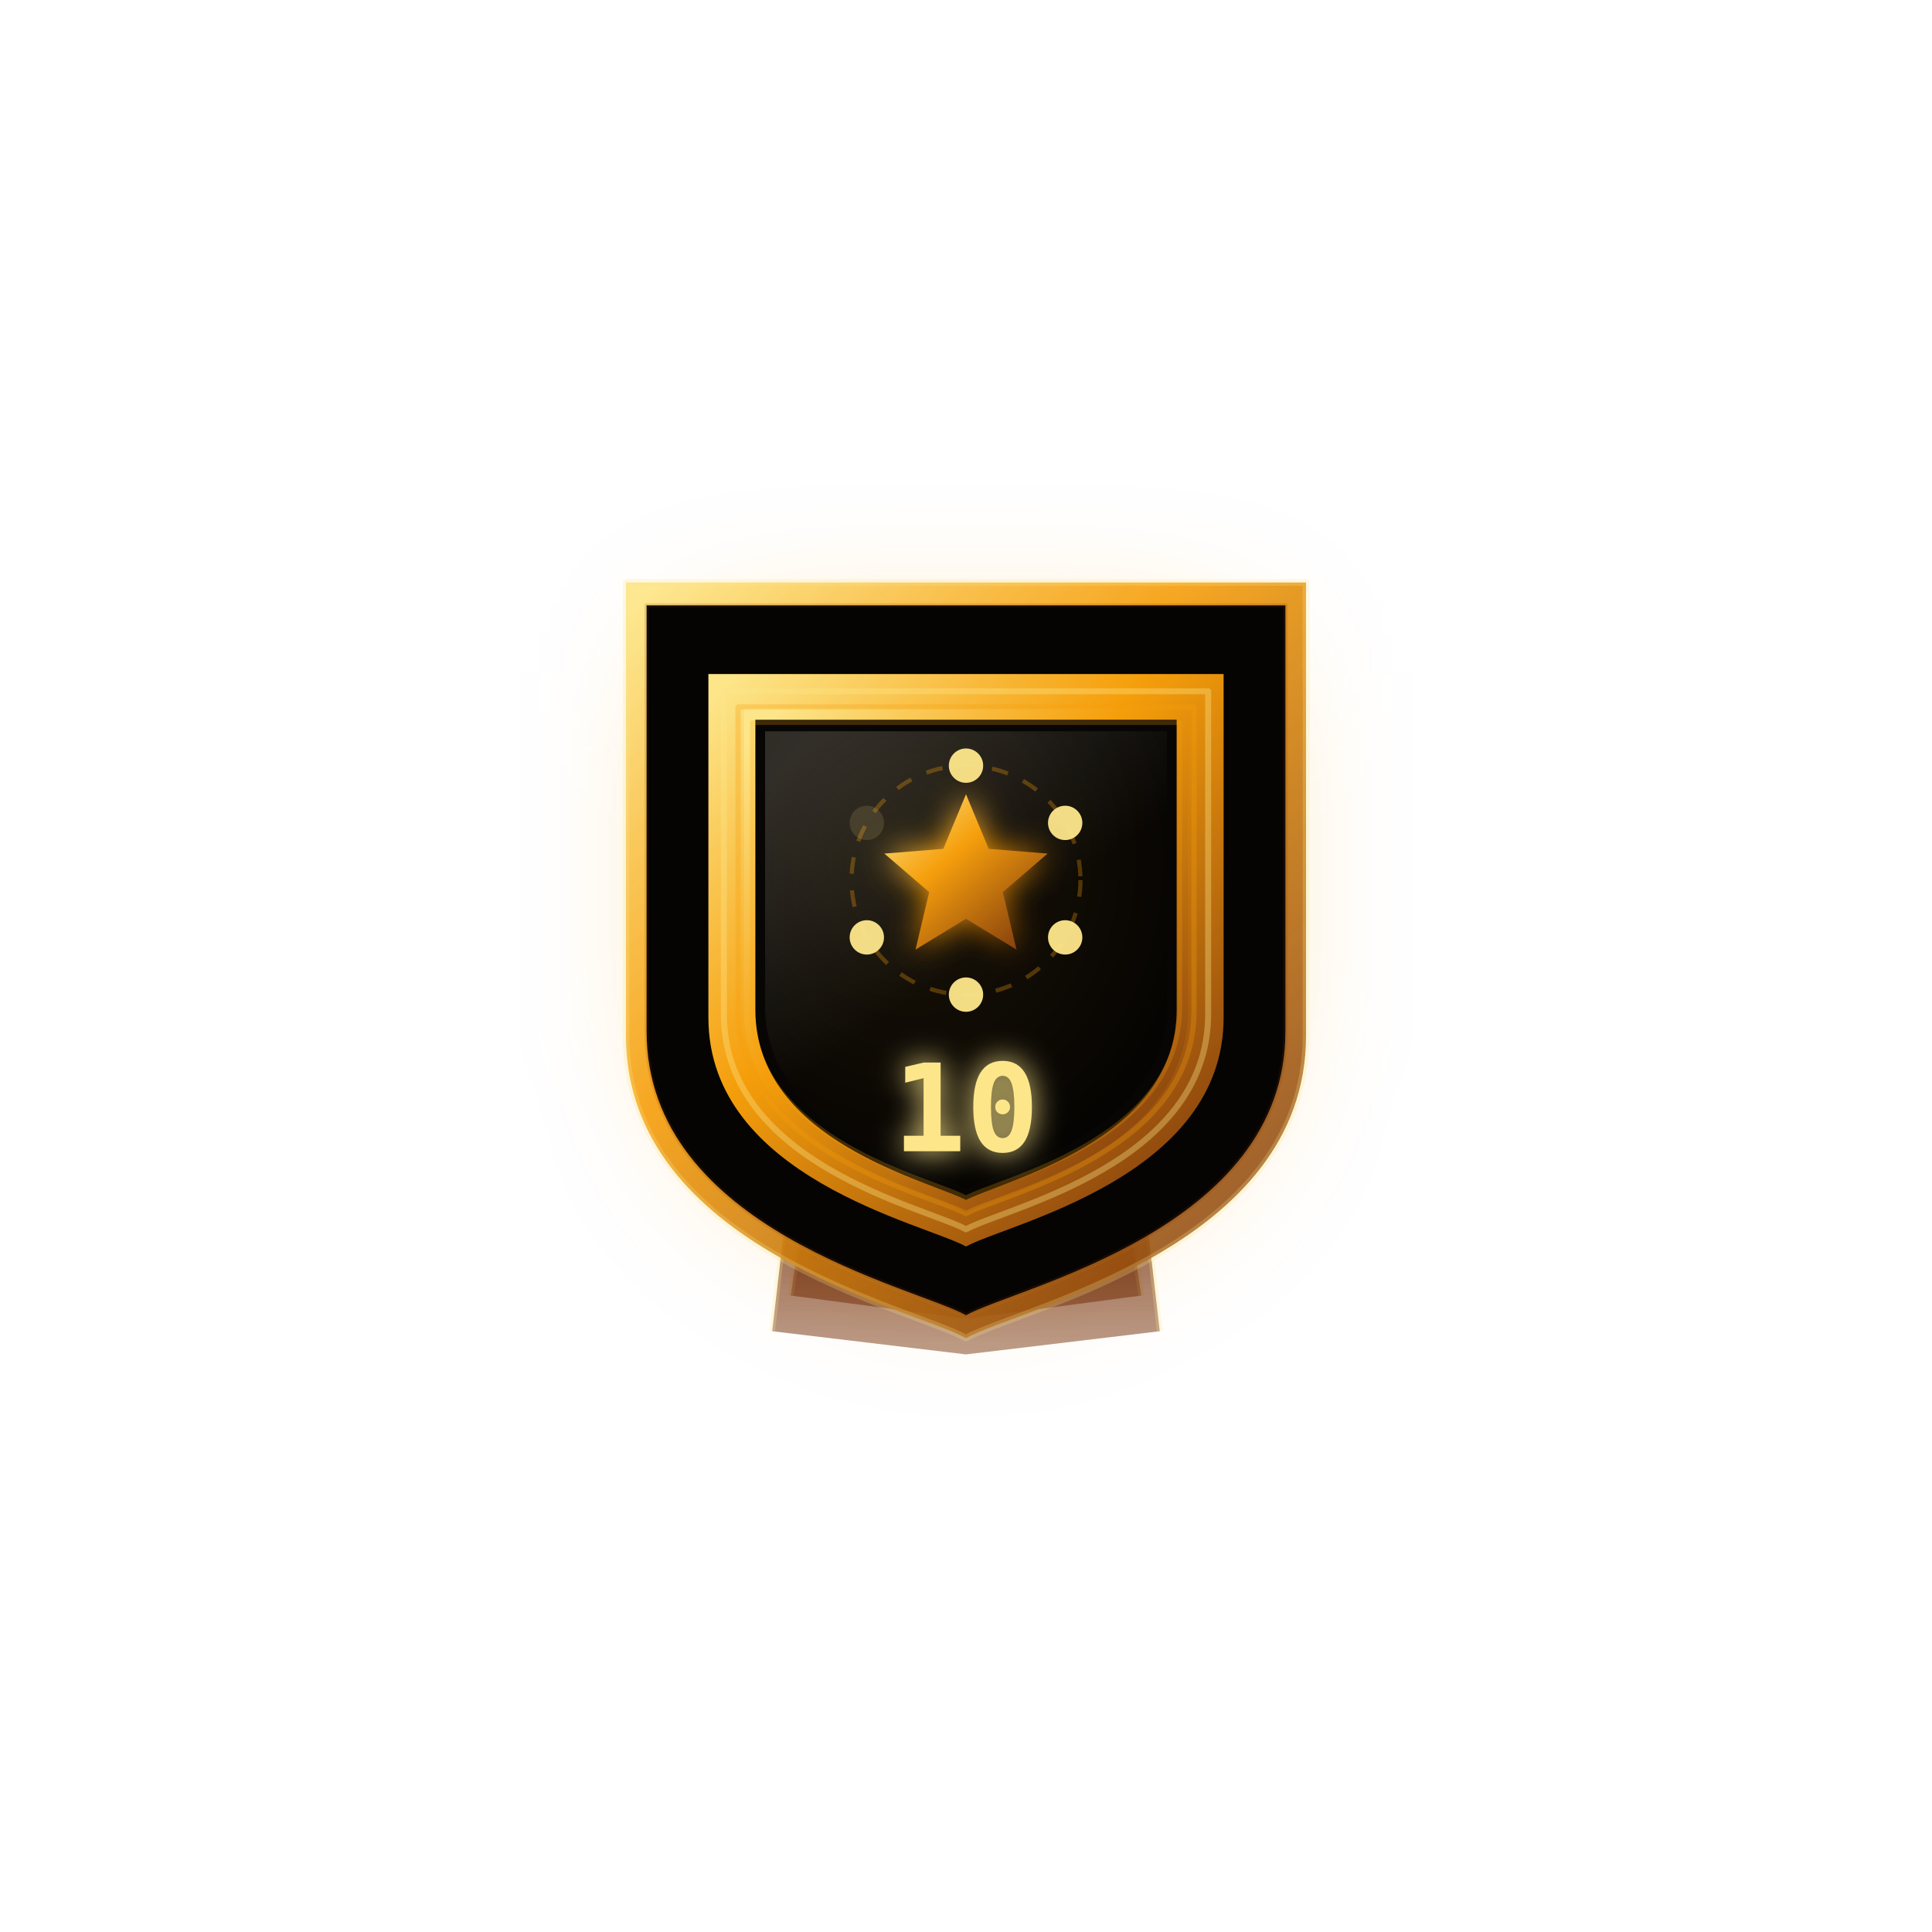
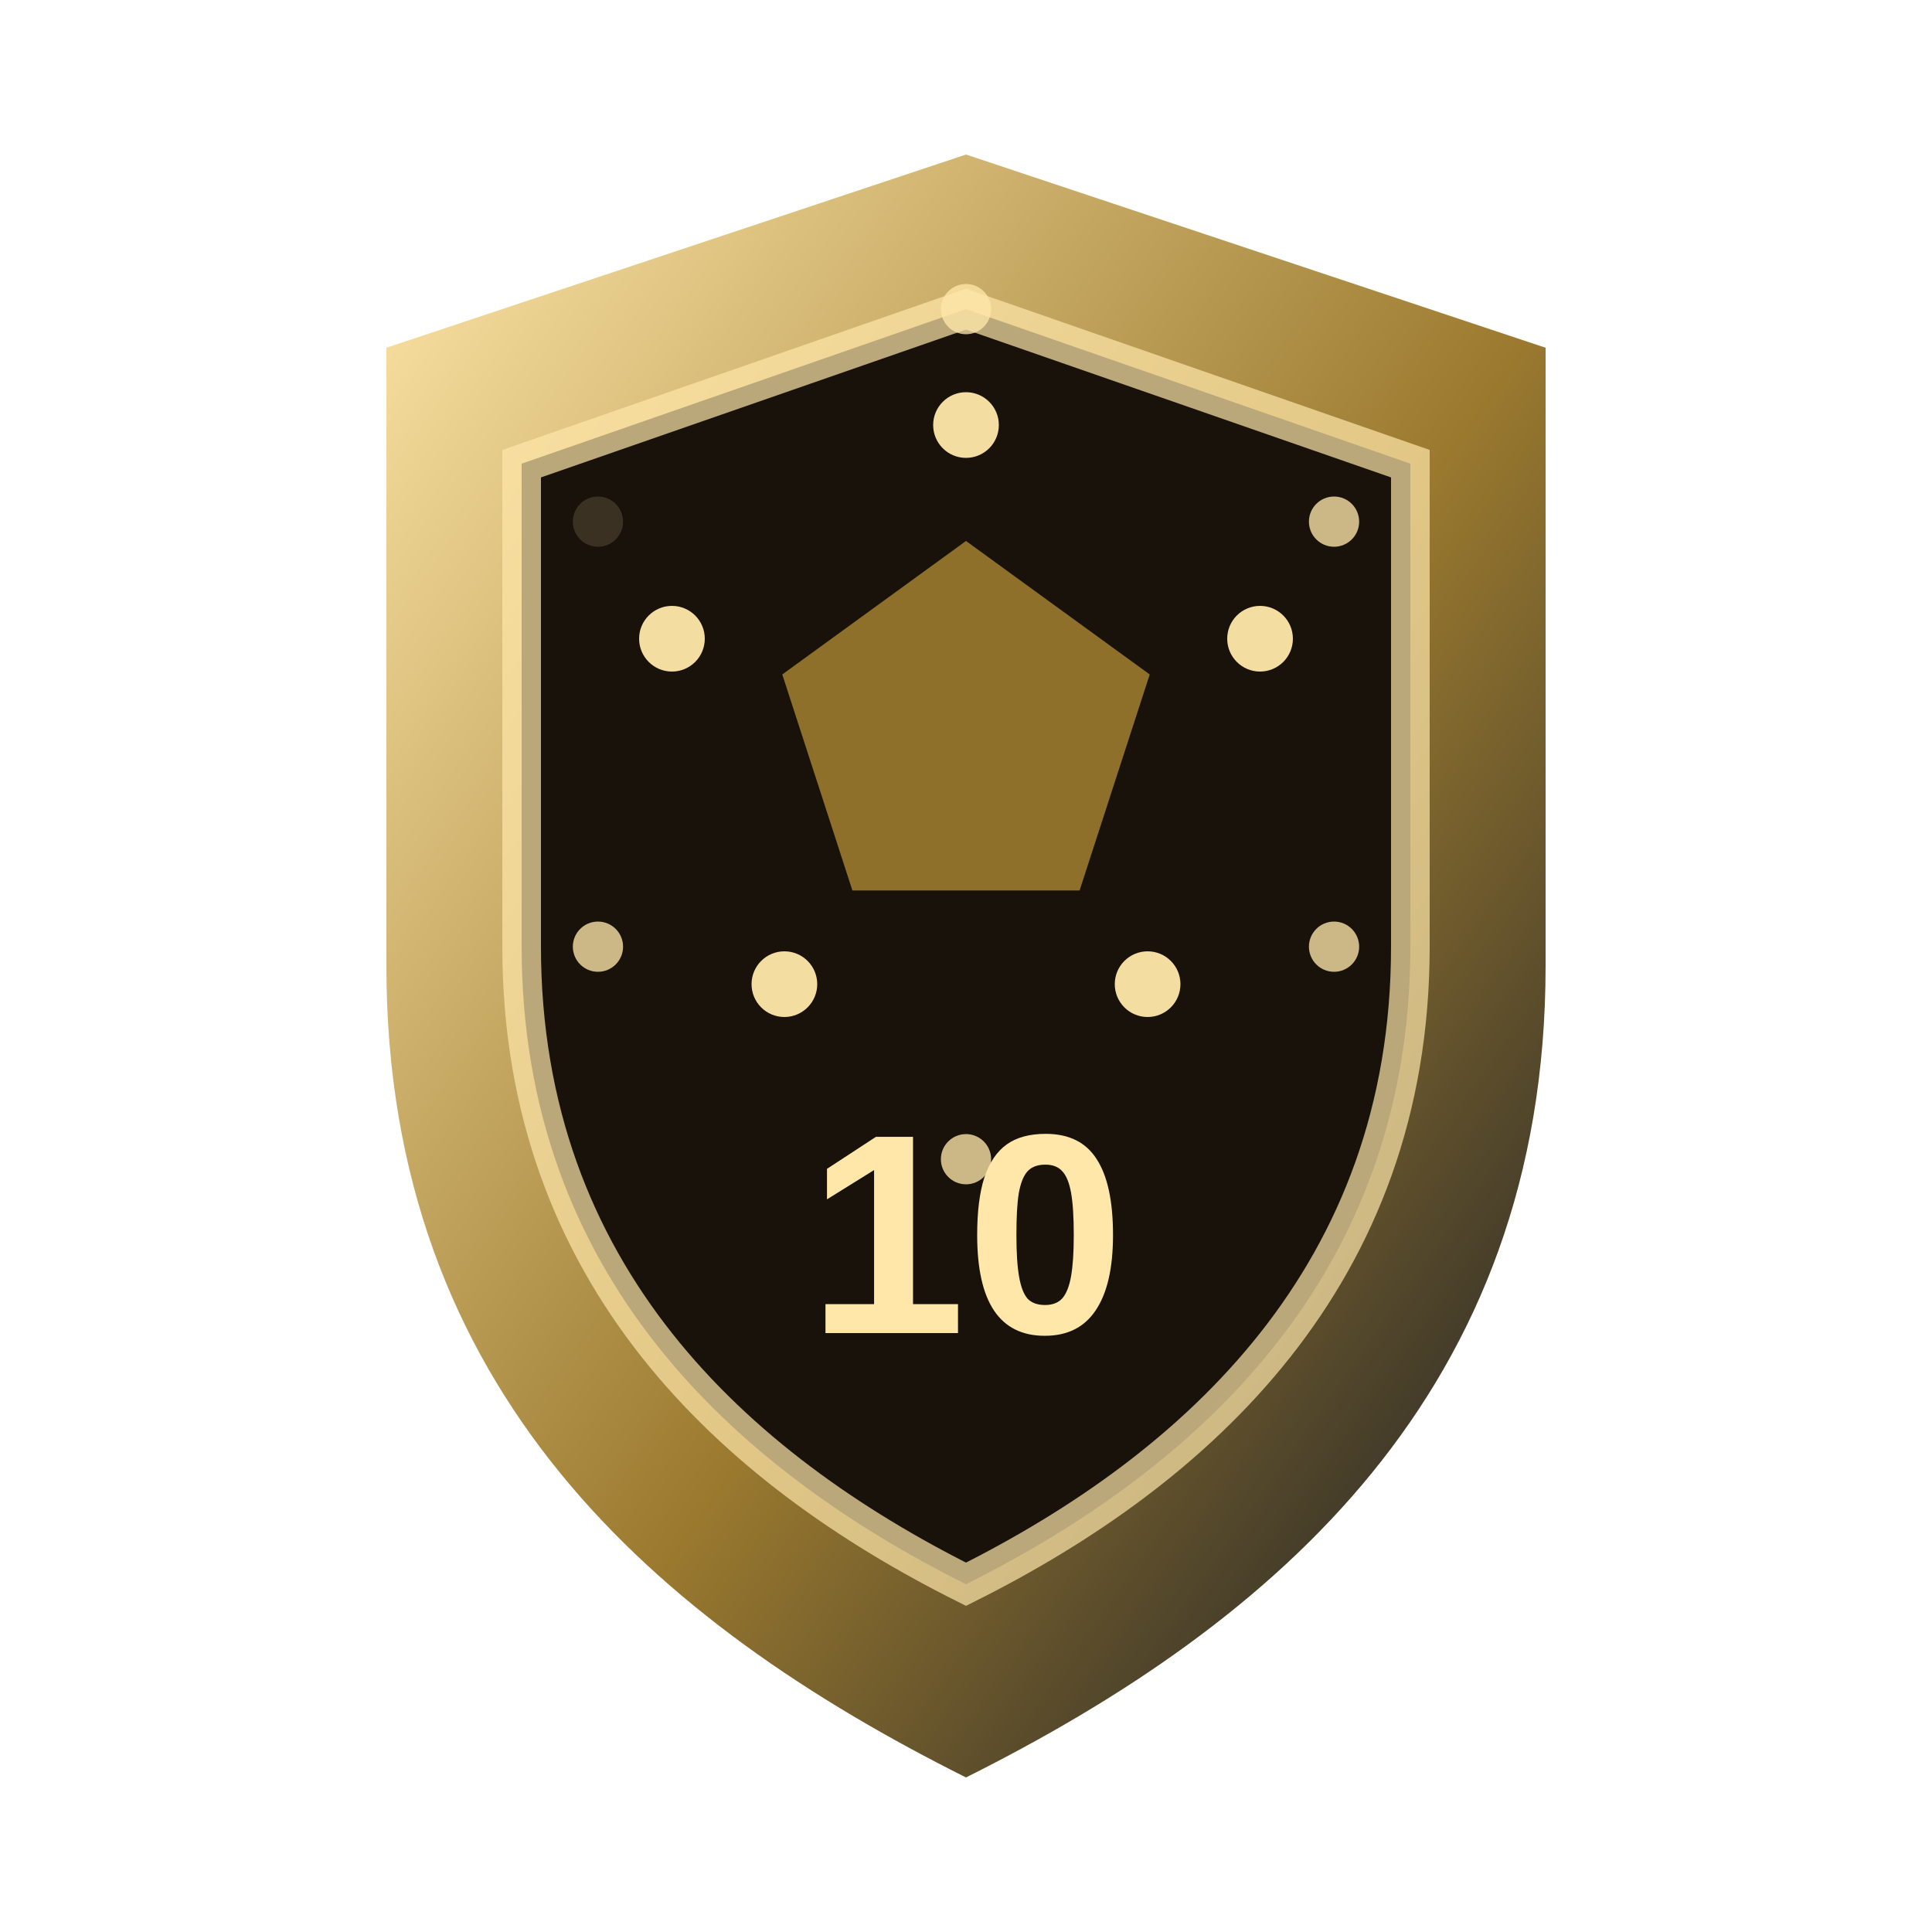
- <svg xmlns="http://www.w3.org/2000/svg" width="232.2" height="232.2" viewBox="-73.1 -73.1 232.2 232.2">
+ <svg xmlns="http://www.w3.org/2000/svg" width="100" height="100" viewBox="0 0 100 100">
  <defs>
-     <radialGradient id="bgx1o4n" cx="36%" cy="28%" r="72%">
-       <stop offset="0%" stop-color="#1a1408" />
-       <stop offset="100%" stop-color="#060402" />
-     </radialGradient>
-     <linearGradient id="rimx1o4n" x1="5%" y1="0%" x2="95%" y2="100%">
-       <stop offset="0%" stop-color="#fde68a" />
-       <stop offset="40%" stop-color="#f59e0b" />
-       <stop offset="100%" stop-color="#78350f" />
-     </linearGradient>
-     <linearGradient id="shx1o4n" x1="18%" y1="0%" x2="82%" y2="100%">
-       <stop offset="0%" stop-color="white" stop-opacity="0.14" />
-       <stop offset="50%" stop-color="white" stop-opacity="0" />
-     </linearGradient>
-     <filter id="glx1o4n" x="-40%" y="-40%" width="180%" height="180%">
-       <feGaussianBlur stdDeviation="1.8" result="b" />
-       <feMerge>
-         <feMergeNode in="b" />
-         <feMergeNode in="SourceGraphic" />
-       </feMerge>
-     </filter>
-     <filter id="halox1o4n" x="-120%" y="-120%" width="440%" height="440%">
-       <feGaussianBlur stdDeviation="10" result="b" />
-       <feMerge>
-         <feMergeNode in="b" />
-         <feMergeNode in="SourceGraphic" />
-       </feMerge>
-     </filter>
-     <linearGradient id="pgx1o4n_0" x1="5%" y1="0%" x2="95%" y2="100%">
-       <stop offset="0%" stop-color="#fde68a" stop-opacity="0.95" />
-       <stop offset="38%" stop-color="#f59e0b" stop-opacity="0.9" />
-       <stop offset="100%" stop-color="#78350f" stop-opacity="0.85" />
-     </linearGradient>
-     <linearGradient id="pgx1o4n_1" x1="5%" y1="0%" x2="95%" y2="100%">
-       <stop offset="0%" stop-color="#fde68a" stop-opacity="0.95" />
-       <stop offset="38%" stop-color="#f59e0b" stop-opacity="0.9" />
-       <stop offset="100%" stop-color="#78350f" stop-opacity="0.85" />
-     </linearGradient>
-     <linearGradient id="pgx1o4n_2" x1="5%" y1="0%" x2="95%" y2="100%">
-       <stop offset="0%" stop-color="#fde68a" stop-opacity="0.95" />
-       <stop offset="38%" stop-color="#f59e0b" stop-opacity="0.9" />
-       <stop offset="100%" stop-color="#78350f" stop-opacity="0.85" />
-     </linearGradient>
-     <linearGradient id="pgx1o4n_3" x1="5%" y1="0%" x2="95%" y2="100%">
-       <stop offset="0%" stop-color="#fde68a" stop-opacity="0.95" />
-       <stop offset="38%" stop-color="#f59e0b" stop-opacity="0.9" />
-       <stop offset="100%" stop-color="#78350f" stop-opacity="0.85" />
-     </linearGradient>
-     <linearGradient id="gapx1o4n_0" x1="0%" y1="0%" x2="0%" y2="100%">
-       <stop offset="0%" stop-color="#f59e0b" />
-       <stop offset="100%" stop-color="#78350f" stop-opacity="0.65" />
-     </linearGradient>
-     <linearGradient id="gapx1o4n_1" x1="0%" y1="0%" x2="0%" y2="100%">
-       <stop offset="0%" stop-color="#78350f" />
-       <stop offset="100%" stop-color="#78350f" stop-opacity="0.65" />
-     </linearGradient>
-     <linearGradient id="gapx1o4n_2" x1="0%" y1="0%" x2="0%" y2="100%">
-       <stop offset="0%" stop-color="#78350f" />
-       <stop offset="100%" stop-color="#78350f" stop-opacity="0.65" />
+     <linearGradient id="g" x1="0" y1="0" x2="1" y2="1">
+       <stop offset="0%" stop-color="#ffe7a9" />
+       <stop offset="55%" stop-color="#9b7a2f" />
+       <stop offset="100%" stop-color="#111827" />
    </linearGradient>
  </defs>
-   <path d="M12.04,7.912 L73.96,7.912 L73.96,49.192 C73.96,68.456 47.954,73.96 43,76.712 C38.046,73.96 12.04,68.456 12.04,49.192 Z" fill="#f59e0b" fill-opacity="0.5" filter="url(#halox1o4n)" />
-   <path d="M25.724,70.52 L60.276,70.52 L61.836,78.322 L43,81.108 L24.164,78.322 Z" fill="url(#gapx1o4n_0)" opacity="0.9" />
-   <path d="M25.724,70.52 L60.276,70.52" fill="none" stroke="#fde68a" stroke-width="0.9" stroke-opacity="0.5" />
-   <line x1="25.724" y1="70.52" x2="24.164" y2="78.322" stroke="#fde68a" stroke-width="0.7" stroke-opacity="0.38" />
-   <line x1="60.276" y1="70.52" x2="61.836" y2="78.322" stroke="#fde68a" stroke-width="0.7" stroke-opacity="0.38" />
-   <path d="M23.495,72.02 L62.505,72.02 L64.065,82.608 L43,85.395 L21.935,82.608 Z" fill="url(#gapx1o4n_1)" opacity="0.82" />
-   <path d="M23.495,72.02 L62.505,72.02" fill="none" stroke="#fde68a" stroke-width="0.9" stroke-opacity="0.4" />
-   <line x1="23.495" y1="72.02" x2="21.935" y2="82.608" stroke="#fde68a" stroke-width="0.7" stroke-opacity="0.31" />
-   <line x1="62.505" y1="72.02" x2="64.065" y2="82.608" stroke="#fde68a" stroke-width="0.7" stroke-opacity="0.31" />
-   <path d="M21.266,73.52 L64.734,73.52 L66.294,86.895 L43,89.681 L19.706,86.895 Z" fill="url(#gapx1o4n_2)" opacity="0.74" />
-   <path d="M21.266,73.52 L64.734,73.52" fill="none" stroke="#fde68a" stroke-width="0.9" stroke-opacity="0.3" />
-   <line x1="21.266" y1="73.52" x2="19.706" y2="86.895" stroke="#fde68a" stroke-width="0.7" stroke-opacity="0.24" />
-   <line x1="64.734" y1="73.52" x2="66.294" y2="86.895" stroke="#fde68a" stroke-width="0.7" stroke-opacity="0.24" />
-   <path d="M9.563,5.16 L76.437,5.16 L76.437,49.742 C76.437,70.548 48.35,76.492 43,79.464 C37.65,76.492 9.563,70.548 9.563,49.742 Z" fill="url(#pgx1o4n_0)" />
-   <path d="M12.04,7.912 L73.96,7.912 L73.96,49.192 C73.96,68.456 47.954,73.96 43,76.712 C38.046,73.96 12.04,68.456 12.04,49.192 Z" fill="#060402" />
-   <path d="M9.563,5.16 L76.437,5.16 L76.437,49.742 C76.437,70.548 48.35,76.492 43,79.464 C37.65,76.492 9.563,70.548 9.563,49.742 Z" fill="none" stroke="#fde68a" stroke-width="0.8" stroke-opacity="0.48" stroke-linejoin="round" />
-   <path d="M12.04,7.912 L73.96,7.912 L73.96,49.192 C73.96,68.456 47.954,73.96 43,76.712 C38.046,73.96 12.04,68.456 12.04,49.192 Z" fill="none" stroke="#78350f" stroke-width="0.5" stroke-opacity="0.28" stroke-linejoin="round" />
-   <path d="M7.086,2.408 L78.914,2.408 L78.914,50.293 C78.914,72.639 48.746,79.024 43,82.216 C37.254,79.024 7.086,72.639 7.086,50.293 Z" fill="url(#pgx1o4n_1)" />
-   <path d="M9.563,5.16 L76.437,5.16 L76.437,49.742 C76.437,70.548 48.35,76.492 43,79.464 C37.65,76.492 9.563,70.548 9.563,49.742 Z" fill="#060402" />
-   <path d="M7.086,2.408 L78.914,2.408 L78.914,50.293 C78.914,72.639 48.746,79.024 43,82.216 C37.254,79.024 7.086,72.639 7.086,50.293 Z" fill="none" stroke="#fde68a" stroke-width="0.8" stroke-opacity="0.4" stroke-linejoin="round" />
-   <path d="M9.563,5.16 L76.437,5.16 L76.437,49.742 C76.437,70.548 48.35,76.492 43,79.464 C37.65,76.492 9.563,70.548 9.563,49.742 Z" fill="none" stroke="#78350f" stroke-width="0.5" stroke-opacity="0.24" stroke-linejoin="round" />
-   <path d="M4.61,-0.344 L81.39,-0.344 L81.39,50.843 C81.39,74.731 49.142,81.556 43,84.968 C36.858,81.556 4.61,74.731 4.61,50.843 Z" fill="url(#pgx1o4n_2)" />
-   <path d="M7.086,2.408 L78.914,2.408 L78.914,50.293 C78.914,72.639 48.746,79.024 43,82.216 C37.254,79.024 7.086,72.639 7.086,50.293 Z" fill="#060402" />
-   <path d="M4.61,-0.344 L81.39,-0.344 L81.39,50.843 C81.39,74.731 49.142,81.556 43,84.968 C36.858,81.556 4.61,74.731 4.61,50.843 Z" fill="none" stroke="#fde68a" stroke-width="0.8" stroke-opacity="0.32" stroke-linejoin="round" />
-   <path d="M7.086,2.408 L78.914,2.408 L78.914,50.293 C78.914,72.639 48.746,79.024 43,82.216 C37.254,79.024 7.086,72.639 7.086,50.293 Z" fill="none" stroke="#78350f" stroke-width="0.5" stroke-opacity="0.2" stroke-linejoin="round" />
-   <path d="M2.133,-3.096 L83.867,-3.096 L83.867,51.394 C83.867,76.822 49.539,84.087 43,87.72 C36.461,84.087 2.133,76.822 2.133,51.394 Z" fill="url(#pgx1o4n_3)" />
-   <path d="M4.61,-0.344 L81.39,-0.344 L81.39,50.843 C81.39,74.731 49.142,81.556 43,84.968 C36.858,81.556 4.61,74.731 4.61,50.843 Z" fill="#060402" />
-   <path d="M2.133,-3.096 L83.867,-3.096 L83.867,51.394 C83.867,76.822 49.539,84.087 43,87.72 C36.461,84.087 2.133,76.822 2.133,51.394 Z" fill="none" stroke="#fde68a" stroke-width="0.8" stroke-opacity="0.24" stroke-linejoin="round" />
-   <path d="M4.61,-0.344 L81.39,-0.344 L81.39,50.843 C81.39,74.731 49.142,81.556 43,84.968 C36.858,81.556 4.61,74.731 4.61,50.843 Z" fill="none" stroke="#78350f" stroke-width="0.5" stroke-opacity="0.16" stroke-linejoin="round" />
-   <path d="M12.04,7.912 L73.96,7.912 L73.96,49.192 C73.96,68.456 47.954,73.96 43,76.712 C38.046,73.96 12.04,68.456 12.04,49.192 Z" fill="url(#rimx1o4n)" />
-   <path d="M16.994,12.728 L69.006,12.728 L69.006,48.229 C69.006,64.796 47.161,69.529 43,71.896 C38.839,69.529 16.994,64.796 16.994,48.229 Z" fill="#080604" />
-   <path d="M16.994,12.728 L69.006,12.728 L69.006,48.229 C69.006,64.796 47.161,69.529 43,71.896 C38.839,69.529 16.994,64.796 16.994,48.229 Z" fill="none" stroke="url(#rimx1o4n)" stroke-width="1.376" />
-   <path d="M18.851,14.792 L67.149,14.792 L67.149,47.816 C67.149,63.227 46.864,67.63 43,69.832 C39.136,67.63 18.851,63.227 18.851,47.816 Z" fill="url(#bgx1o4n)" />
-   <path d="M18.851,14.792 L67.149,14.792 L67.149,47.816 C67.149,63.227 46.864,67.63 43,69.832 C39.136,67.63 18.851,63.227 18.851,47.816 Z" fill="url(#shx1o4n)" />
-   <path d="M13.898,9.976 L72.102,9.976 L72.102,48.779 C72.102,66.887 47.656,72.061 43,74.648 C38.344,72.061 13.898,66.887 13.898,48.779 Z" fill="none" stroke="#fde68a" stroke-width="0.72" stroke-opacity="0.36" stroke-linejoin="round" />
-   <path d="M15.6,11.868 L70.4,11.868 L70.4,48.401 C70.4,65.449 47.384,70.32 43,72.756 C38.616,70.32 15.6,65.449 15.6,48.401 Z" fill="none" stroke="#f59e0b" stroke-width="0.63" stroke-opacity="0.3" stroke-linejoin="round" />
-   <path d="M17.303,13.76 L68.697,13.76 L68.697,48.022 C68.697,64.012 47.111,68.58 43,70.864 C38.889,68.58 17.303,64.012 17.303,48.022 Z" fill="none" stroke="#f59e0b" stroke-width="0.54" stroke-opacity="0.24" stroke-linejoin="round" />
-   <circle cx="43" cy="32.68" r="13.76" fill="none" stroke="#f59e0b" stroke-width="0.5" stroke-opacity="0.3" stroke-dasharray="2 2" />
-   <circle cx="43.00" cy="18.92" r="2.064" fill="#fde68a" opacity="0.95" />
-   <circle cx="54.92" cy="25.80" r="2.064" fill="#fde68a" opacity="0.95" />
-   <circle cx="54.92" cy="39.56" r="2.064" fill="#fde68a" opacity="0.95" />
-   <circle cx="43.00" cy="46.44" r="2.064" fill="#fde68a" opacity="0.95" />
-   <circle cx="31.08" cy="39.56" r="2.064" fill="#fde68a" opacity="0.95" />
-   <circle cx="31.08" cy="25.80" r="2.064" fill="#fde68a" opacity="0.13" />
-   <path d="M43.00,22.36L45.73,28.92L52.81,29.49L47.42,34.12L49.07,41.03L43.00,37.32L36.93,41.03L38.58,34.12L33.19,29.49L40.27,28.92Z" fill="url(#rimx1o4n)" filter="url(#glx1o4n)" />
-   <text x="43" y="60.2" text-anchor="middle" dominant-baseline="central" font-family="Orbitron,monospace" font-weight="900" font-size="14.62" fill="#fde68a" filter="url(#glx1o4n)">10</text>
+   <path d="M50 8 L80 18 L80 50 C80 72 66 84 50 92 C34 84 20 72 20 50 L20 18 Z" fill="url(#g)" />
+   <path d="M50 16 L73 24 L73 49 C73 66 62 76 50 82 C38 76 27 66 27 49 L27 24 Z" fill="#18120a" />
+   <path d="M50 16 L73 24 L73 49 C73 66 62 76 50 82 C38 76 27 66 27 49 L27 24 Z" fill="none" stroke="#ffe7a9" stroke-width="2" opacity="0.7" />
+   <path d="M 50.00 28.00 L 59.51 34.91 L 55.88 46.09 L 44.12 46.09 L 40.49 34.91 Z" fill="#9b7a2f" opacity="0.9" />
+   <circle cx="50.00" cy="22.00" r="1.7" fill="#ffe7a9" opacity="0.95" />
+   <circle cx="65.22" cy="33.06" r="1.7" fill="#ffe7a9" opacity="0.95" />
+   <circle cx="59.40" cy="50.94" r="1.7" fill="#ffe7a9" opacity="0.95" />
+   <circle cx="40.60" cy="50.94" r="1.7" fill="#ffe7a9" opacity="0.95" />
+   <circle cx="34.78" cy="33.06" r="1.7" fill="#ffe7a9" opacity="0.95" />
+   <circle cx="50.00" cy="16.00" r="1.3" fill="#ffe7a9" opacity="0.78" />
+   <circle cx="69.05" cy="27.00" r="1.3" fill="#ffe7a9" opacity="0.78" />
+   <circle cx="69.05" cy="49.00" r="1.3" fill="#ffe7a9" opacity="0.78" />
+   <circle cx="50.00" cy="60.00" r="1.3" fill="#ffe7a9" opacity="0.78" />
+   <circle cx="30.95" cy="49.00" r="1.3" fill="#ffe7a9" opacity="0.78" />
+   <circle cx="30.95" cy="27.00" r="1.3" fill="#ffe7a9" opacity="0.15" />
+   <text x="50" y="69" text-anchor="middle" font-family="Arial, Helvetica, sans-serif" font-size="14.76" font-weight="700" fill="#ffe7a9">10</text>
</svg>
